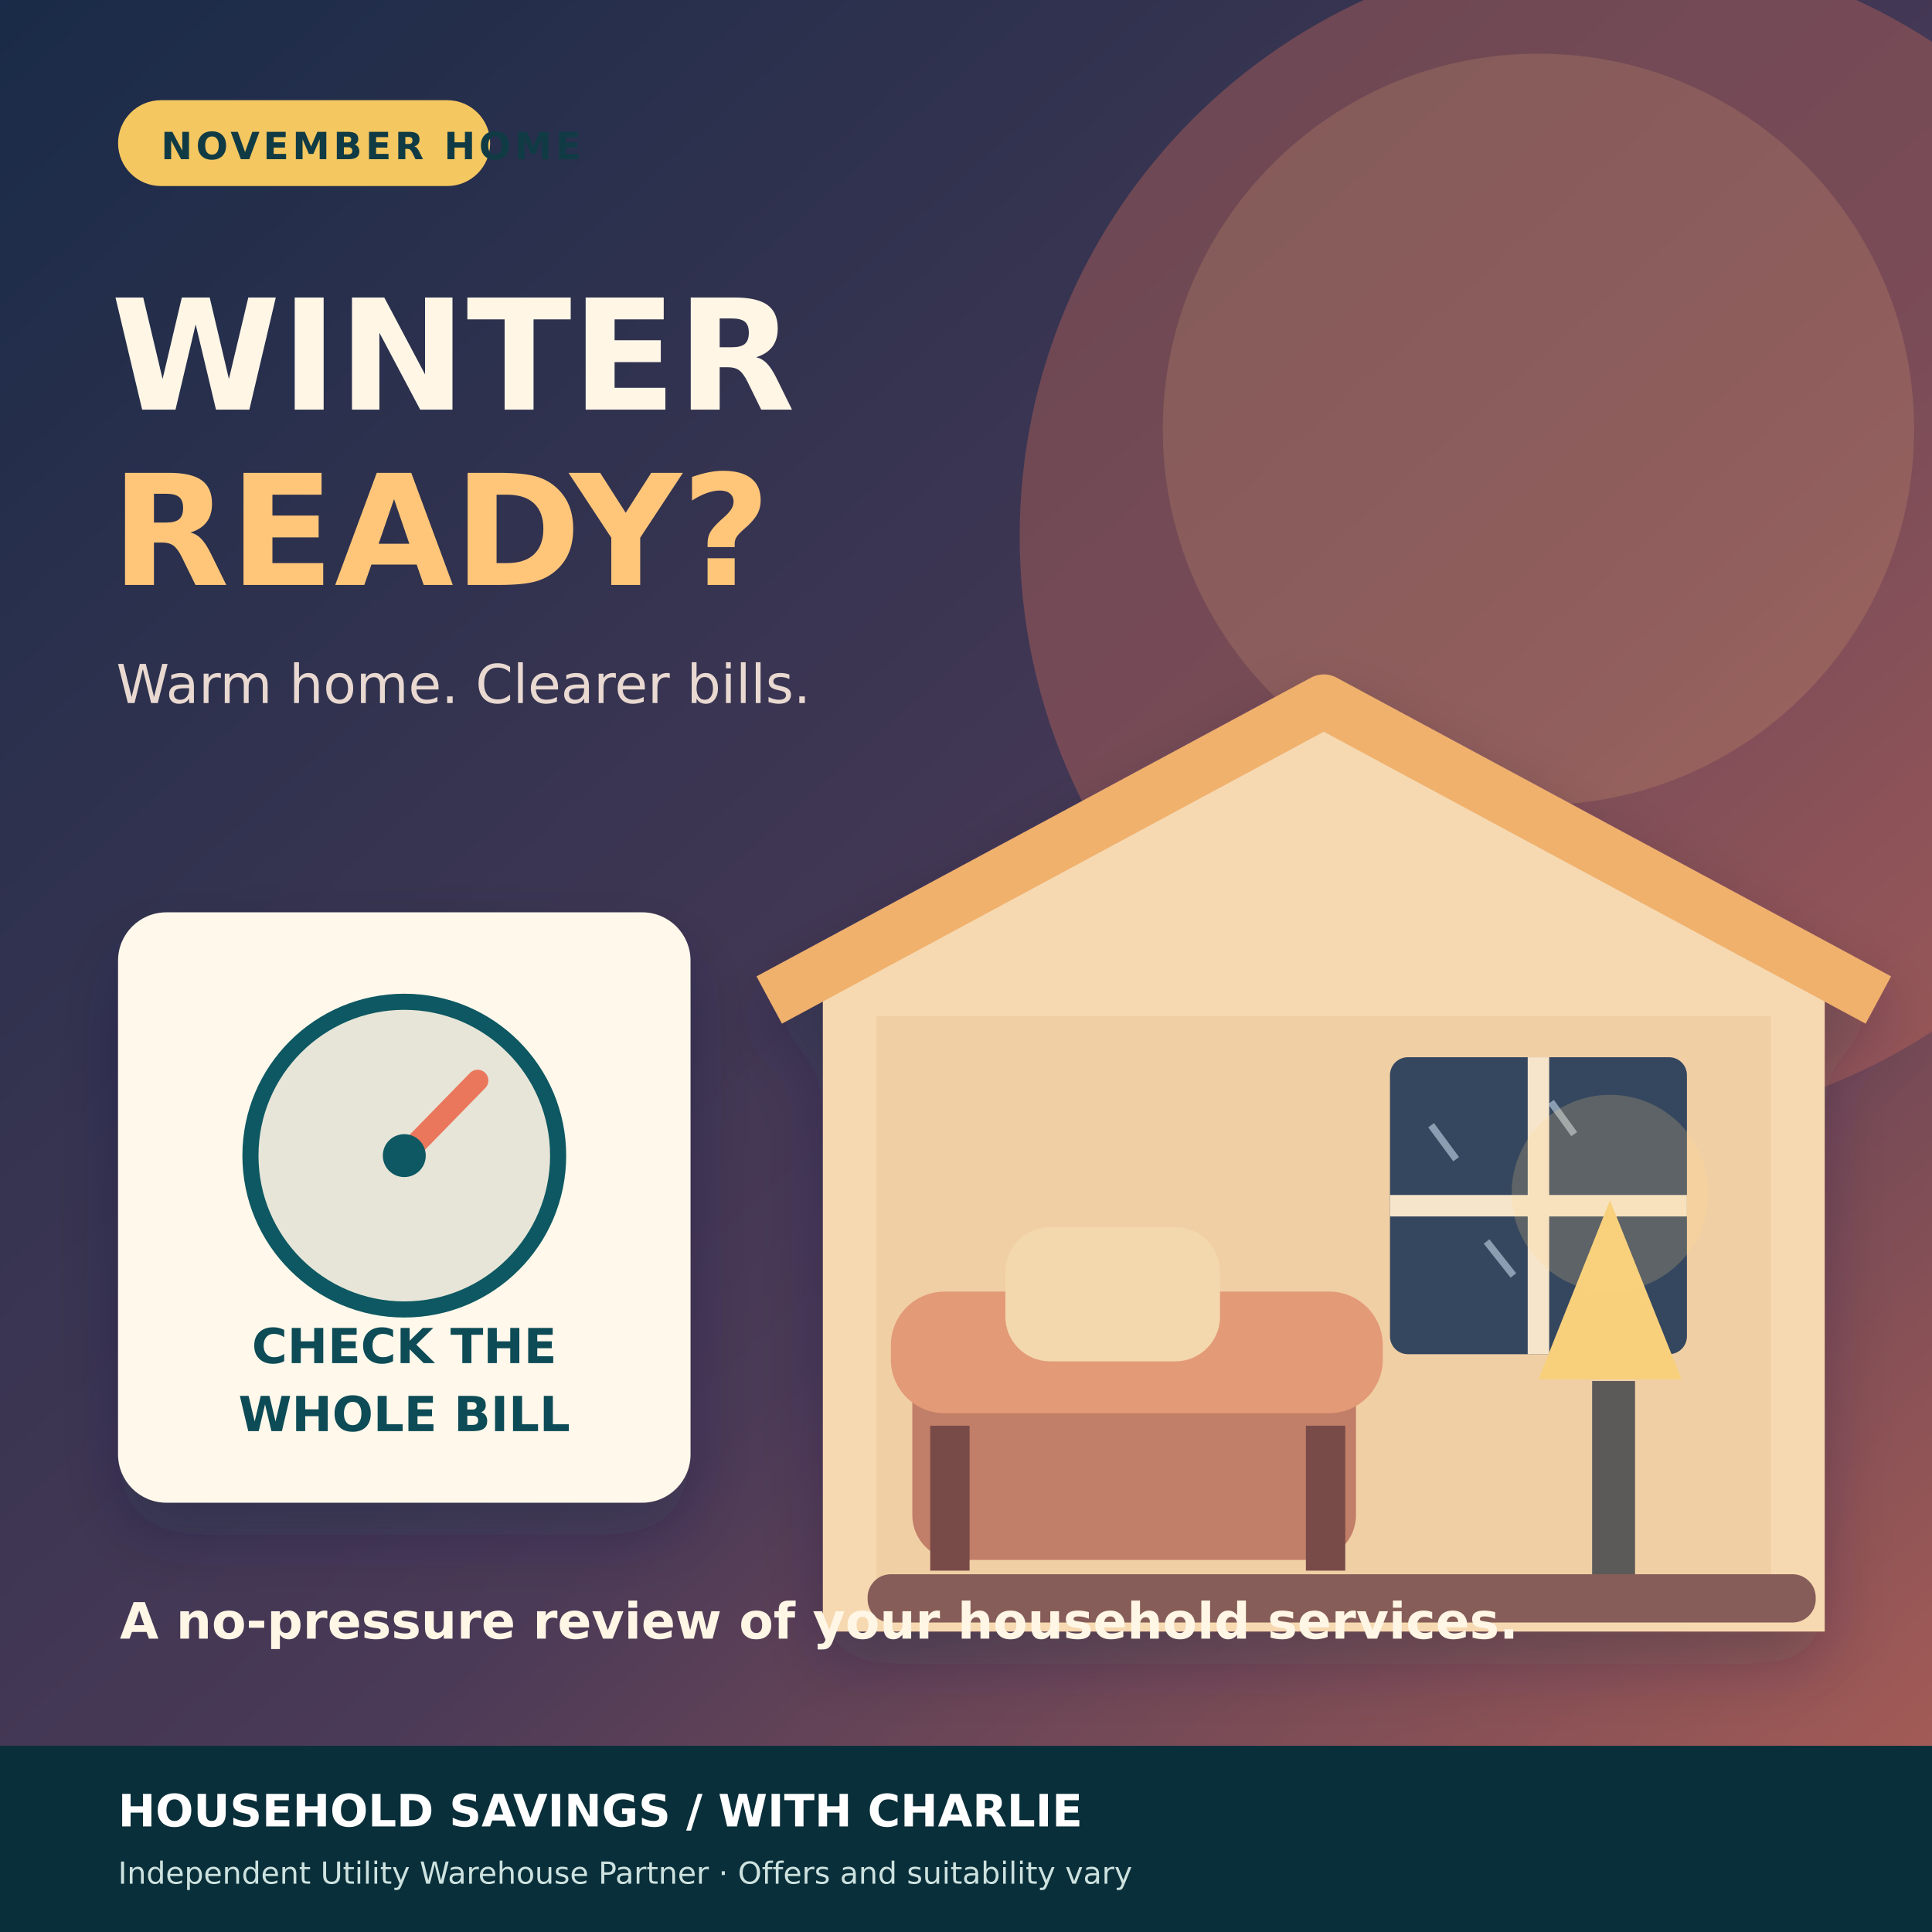
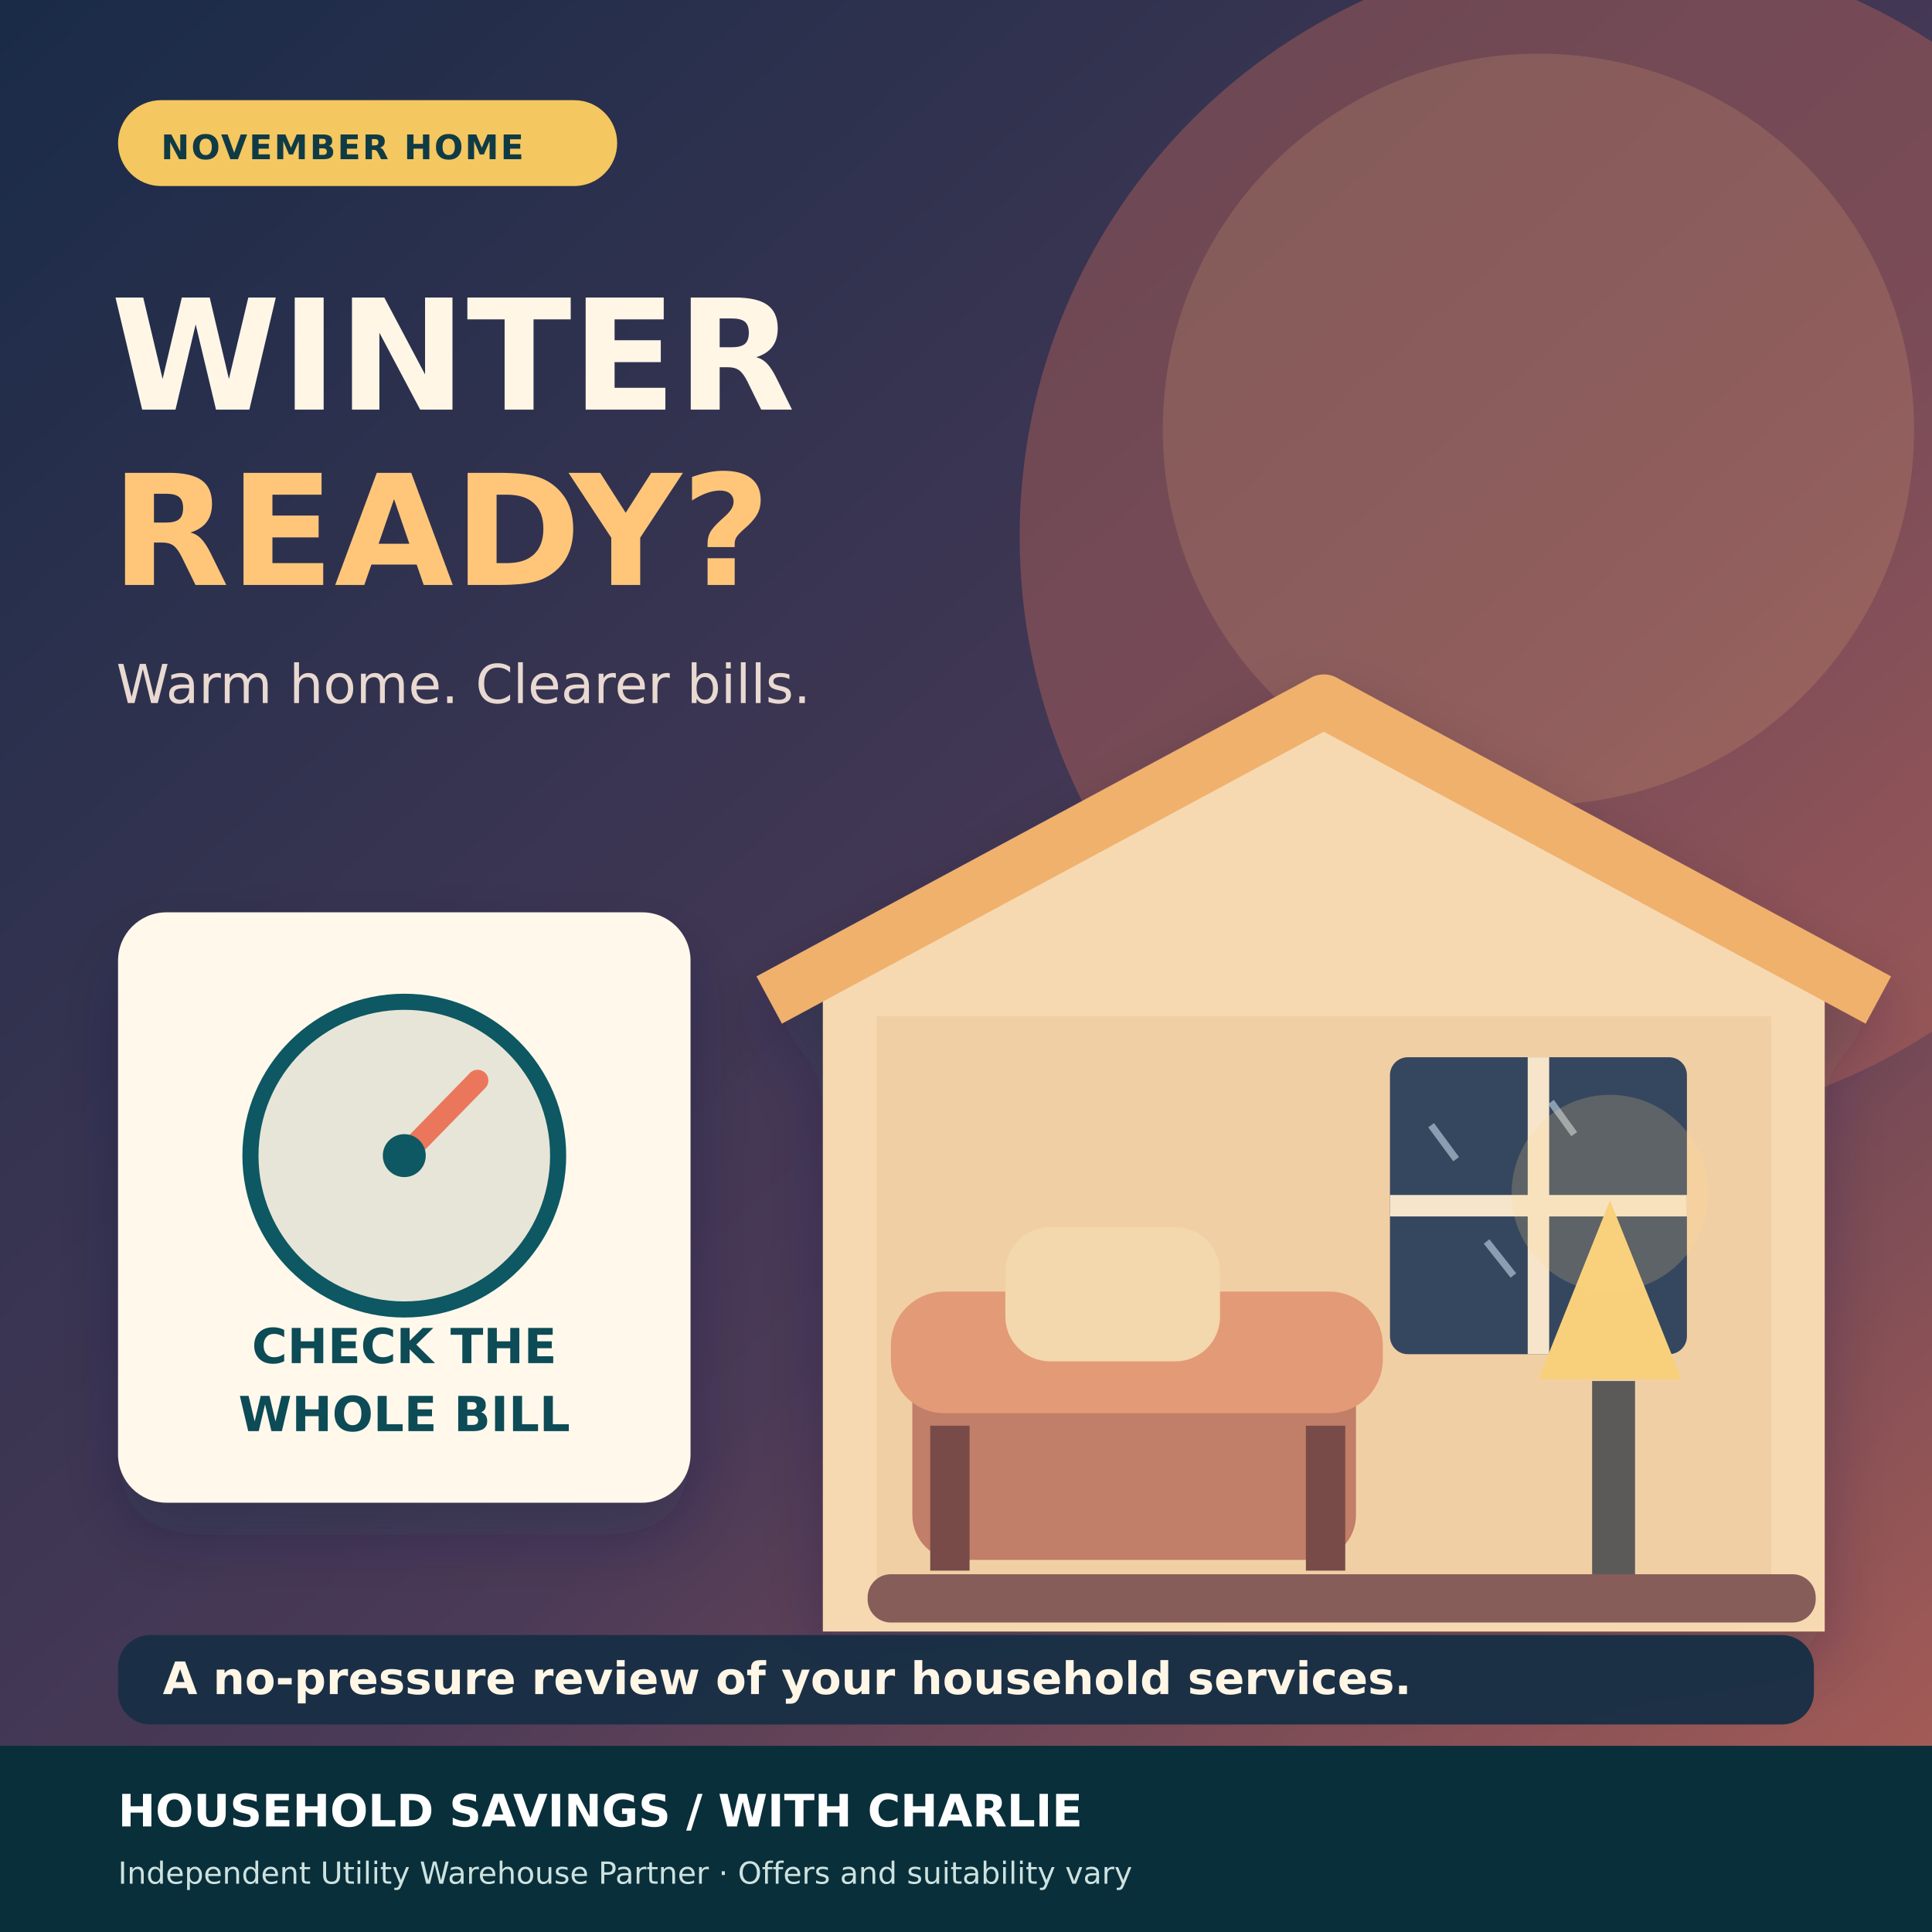
<svg xmlns="http://www.w3.org/2000/svg" width="1080" height="1080" viewBox="0 0 1080 1080">
  <defs>
    <filter id="shadow" x="-50%" y="-50%" width="200%" height="200%">
      <feDropShadow dx="0" dy="18" stdDeviation="18" flood-color="#102C3C" flood-opacity=".24" />
    </filter>
    <linearGradient id="evening" x1="0" y1="0" x2="1" y2="1">
      <stop stop-color="#192B48" />
      <stop offset=".6" stop-color="#4B3A57" />
      <stop offset="1" stop-color="#A35B56" />
    </linearGradient>
  </defs>
  <rect width="1080" height="1080" fill="#162C45" />
  <rect width="1080" height="976" fill="url(#evening)" />
  <circle cx="900" cy="300" r="330" fill="#D16C5A" opacity=".36" />
  <circle cx="860" cy="240" r="210" fill="#FFBE76" opacity=".16" />
-   <rect x="66" y="56" width="208" height="48" rx="24" fill="#F4C760" />
-   <text x="90" y="89" fill="#103B45" font-family="DejaVu Sans,Arial" font-size="21" font-weight="700" letter-spacing="2">NOVEMBER HOME</text>
+   <rect x="66" y="56" width="279" height="48" rx="24" fill="#F4C760" />
+   <text x="90" y="89" fill="#103B45" font-family="DejaVu Sans,Arial" font-size="19" font-weight="700" letter-spacing="1">NOVEMBER HOME</text>
  <text x="62" y="229" fill="#FFF6E6" font-family="DejaVu Sans,Arial" font-size="86" font-weight="900">WINTER</text>
  <text x="62" y="327" fill="#FFC67A" font-family="DejaVu Sans,Arial" font-size="86" font-weight="900">READY?</text>
  <text x="65" y="393" fill="#E9D9D1" font-family="DejaVu Sans,Arial" font-size="30">Warm home. Clearer bills.</text>
  <g transform="translate(430 402)" filter="url(#shadow)">
    <path d="M30 150L310 0L590 150V510H30Z" fill="#F6D9B1" />
    <path d="M0 157L310 -10L620 157" stroke="#F0B16D" stroke-width="30" stroke-linejoin="round" fill="none" />
    <rect x="60" y="166" width="500" height="321" fill="#F1CFA5" />
    <rect x="347" y="189" width="166" height="166" rx="10" fill="#34465E" />
    <path d="M430 189V355M347 272H513" stroke="#F6E5CB" stroke-width="12" />
    <path d="M370 227l14 19m53-32 13 18m-49 60 15 19" stroke="#C4D7E6" stroke-width="4" opacity=".6" />
    <rect x="80" y="340" width="248" height="130" rx="25" fill="#C17E67" />
    <rect x="68" y="320" width="275" height="68" rx="30" fill="#E39A77" />
    <rect x="90" y="395" width="22" height="81" fill="#784B48" />
    <rect x="300" y="395" width="22" height="81" fill="#784B48" />
    <rect x="132" y="284" width="120" height="75" rx="25" fill="#F3D7AD" />
    <rect x="460" y="370" width="24" height="110" fill="#5C5A59" />
    <path d="M430 369h80l-40-100Z" fill="#F8D07B" />
    <circle cx="470" cy="265" r="55" fill="#FFD885" opacity=".2" />
    <rect x="55" y="478" width="530" height="27" rx="13" fill="#865D59" />
  </g>
  <g transform="translate(66 510)" filter="url(#shadow)">
    <rect x="0" y="0" width="320" height="330" rx="27" fill="#FFF8EB" />
    <circle cx="160" cy="136" r="86" fill="#E7E5D8" stroke="#0C5862" stroke-width="9" />
    <path d="M160 136L201 94" stroke="#EA775C" stroke-width="12" stroke-linecap="round" />
    <circle cx="160" cy="136" r="12" fill="#0C5862" />
    <text x="160" y="252" text-anchor="middle" fill="#0C4B56" font-family="DejaVu Sans,Arial" font-size="27" font-weight="800">CHECK THE</text>
    <text x="160" y="290" text-anchor="middle" fill="#0C4B56" font-family="DejaVu Sans,Arial" font-size="27" font-weight="800">WHOLE BILL</text>
  </g>
-   <text x="67" y="916" fill="#FFF6E6" font-family="DejaVu Sans,Arial" font-size="28" font-weight="700">A no-pressure review of your household services.</text>
+   <rect x="66" y="914" width="948" height="50" rx="18" fill="#182F45" opacity=".96" />
+   <text x="91" y="947" fill="#FFF6E6" font-family="DejaVu Sans,Arial" font-size="25" font-weight="700">A no-pressure review of your household services.</text>
  <rect x="0" y="976" width="1080" height="104" fill="#092F3A" />
  <text x="66" y="1021" fill="#FFFFFF" font-family="DejaVu Sans,Arial" font-size="25" font-weight="700">HOUSEHOLD SAVINGS  /  WITH CHARLIE</text>
  <text x="66" y="1053" fill="#CDE2DF" font-family="DejaVu Sans,Arial" font-size="17">Independent Utility Warehouse Partner  ·  Offers and suitability vary</text>
</svg>
